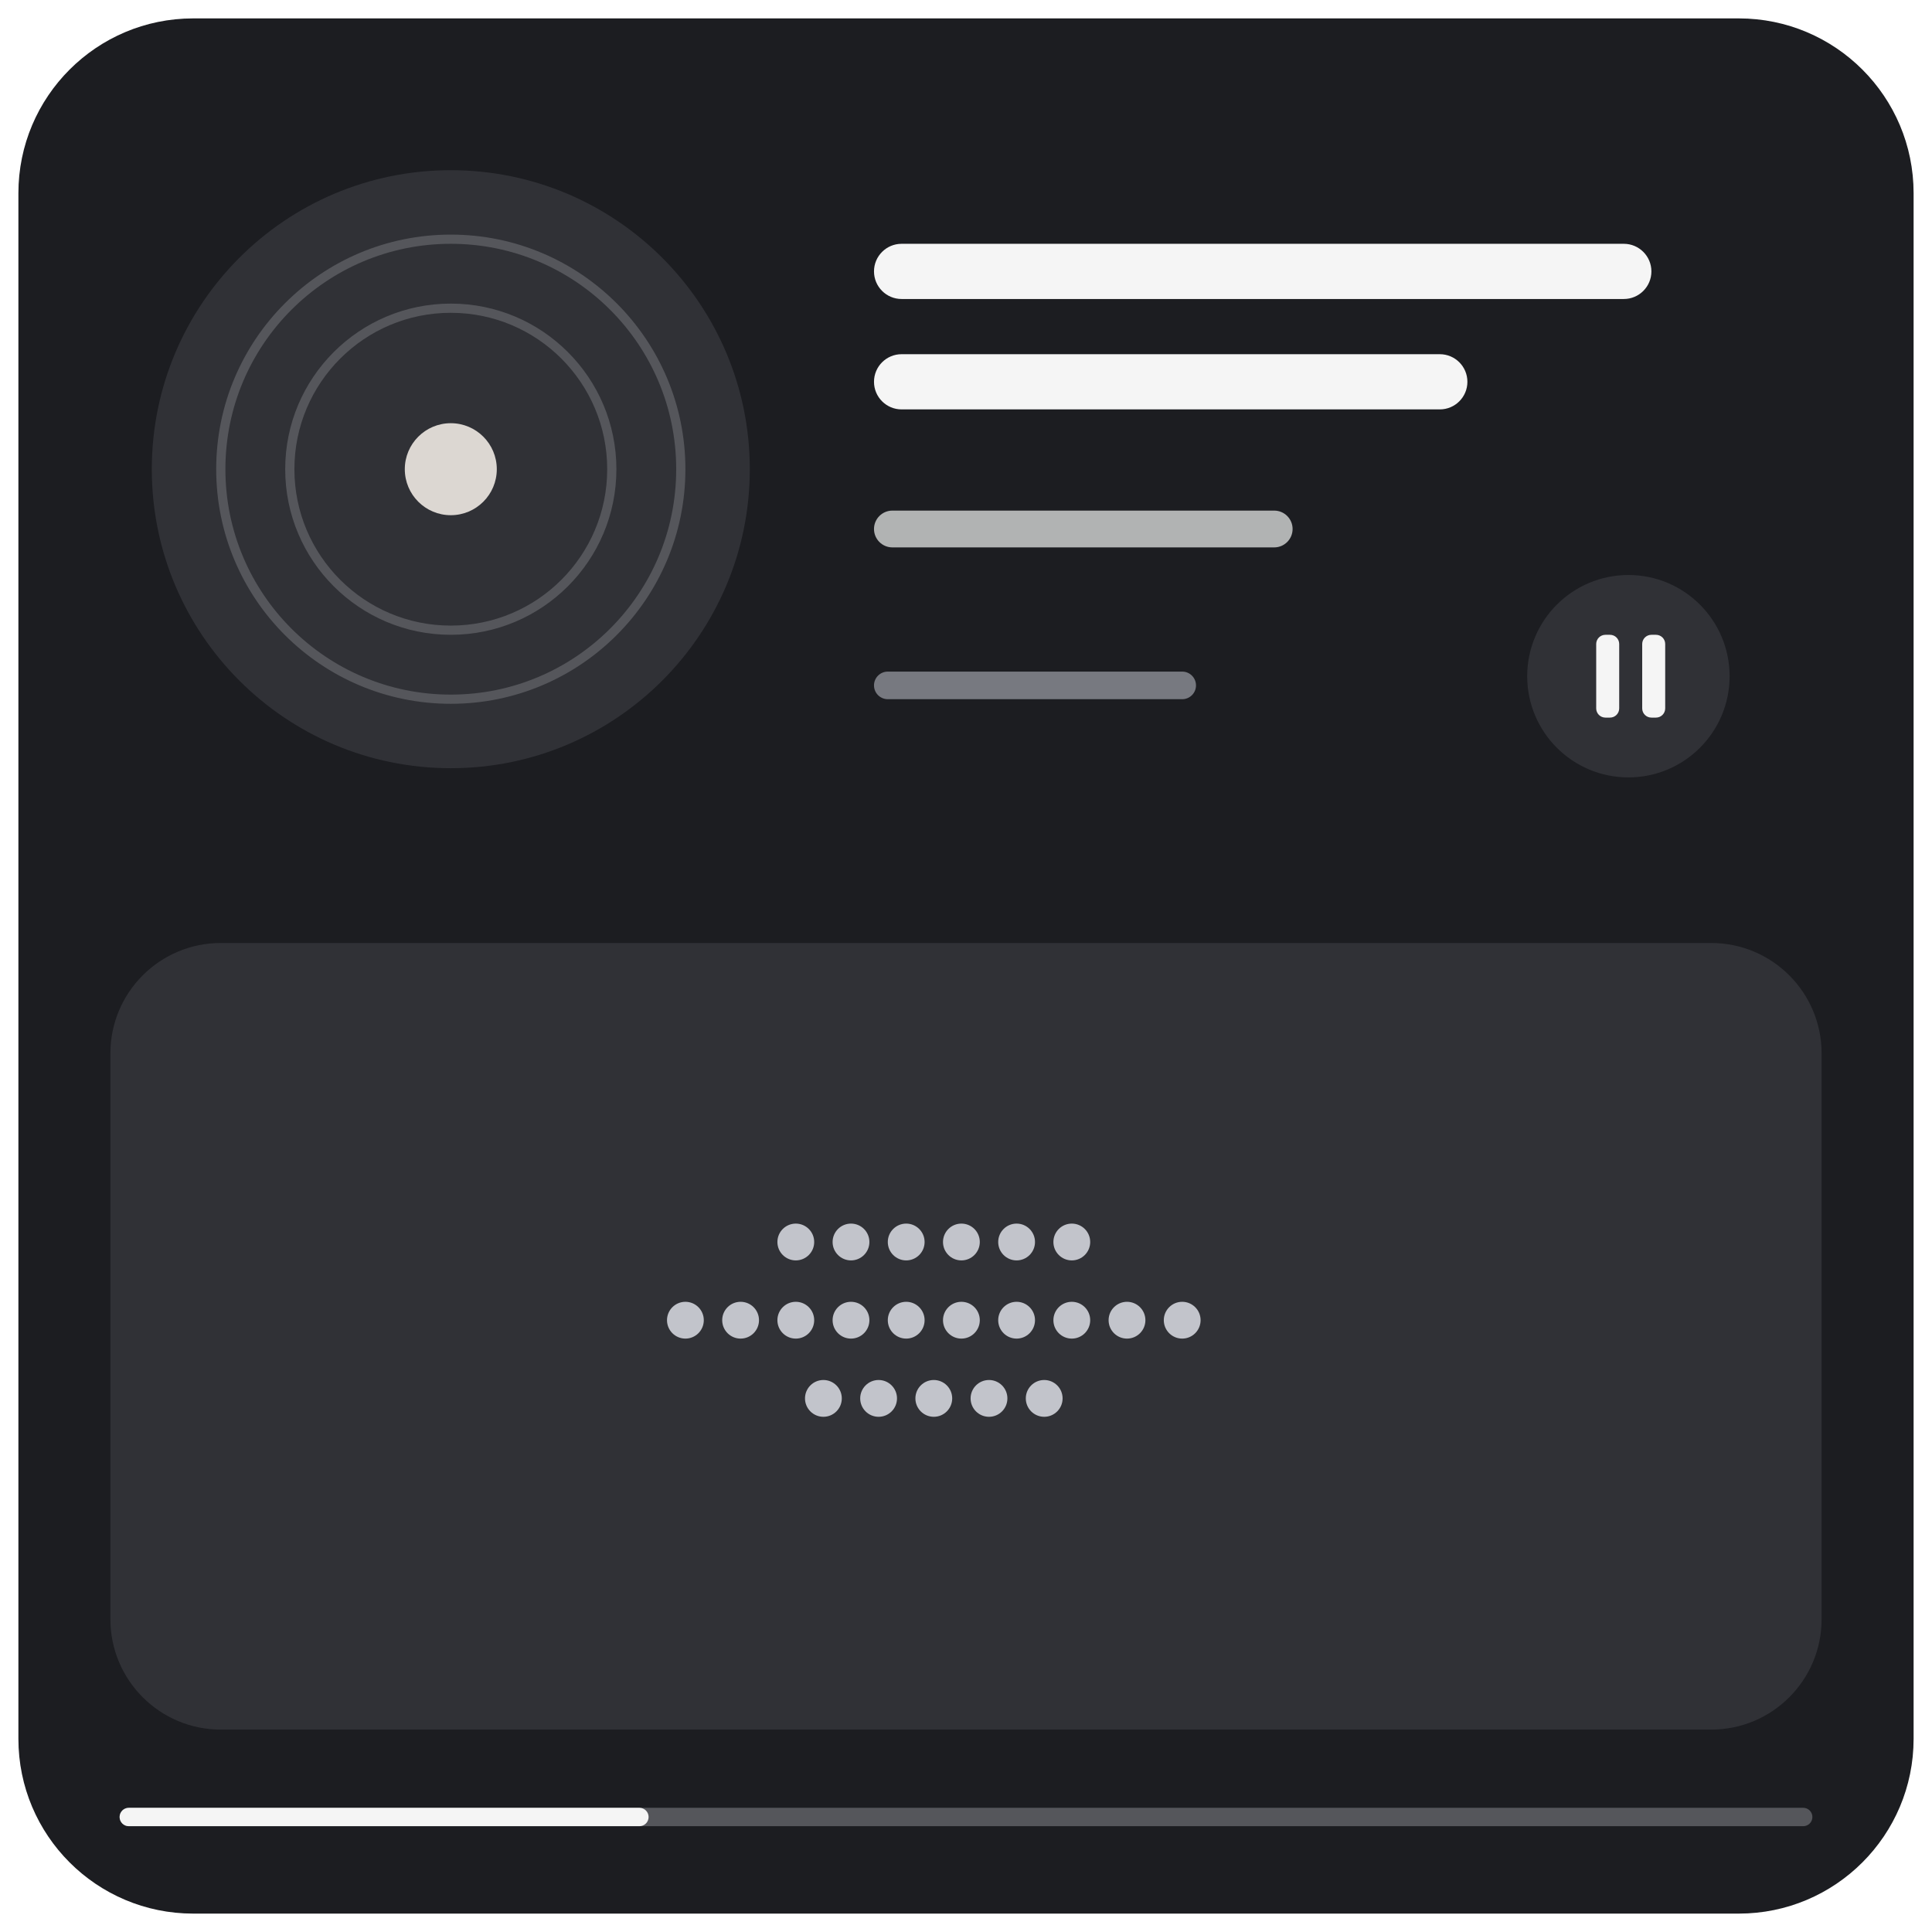
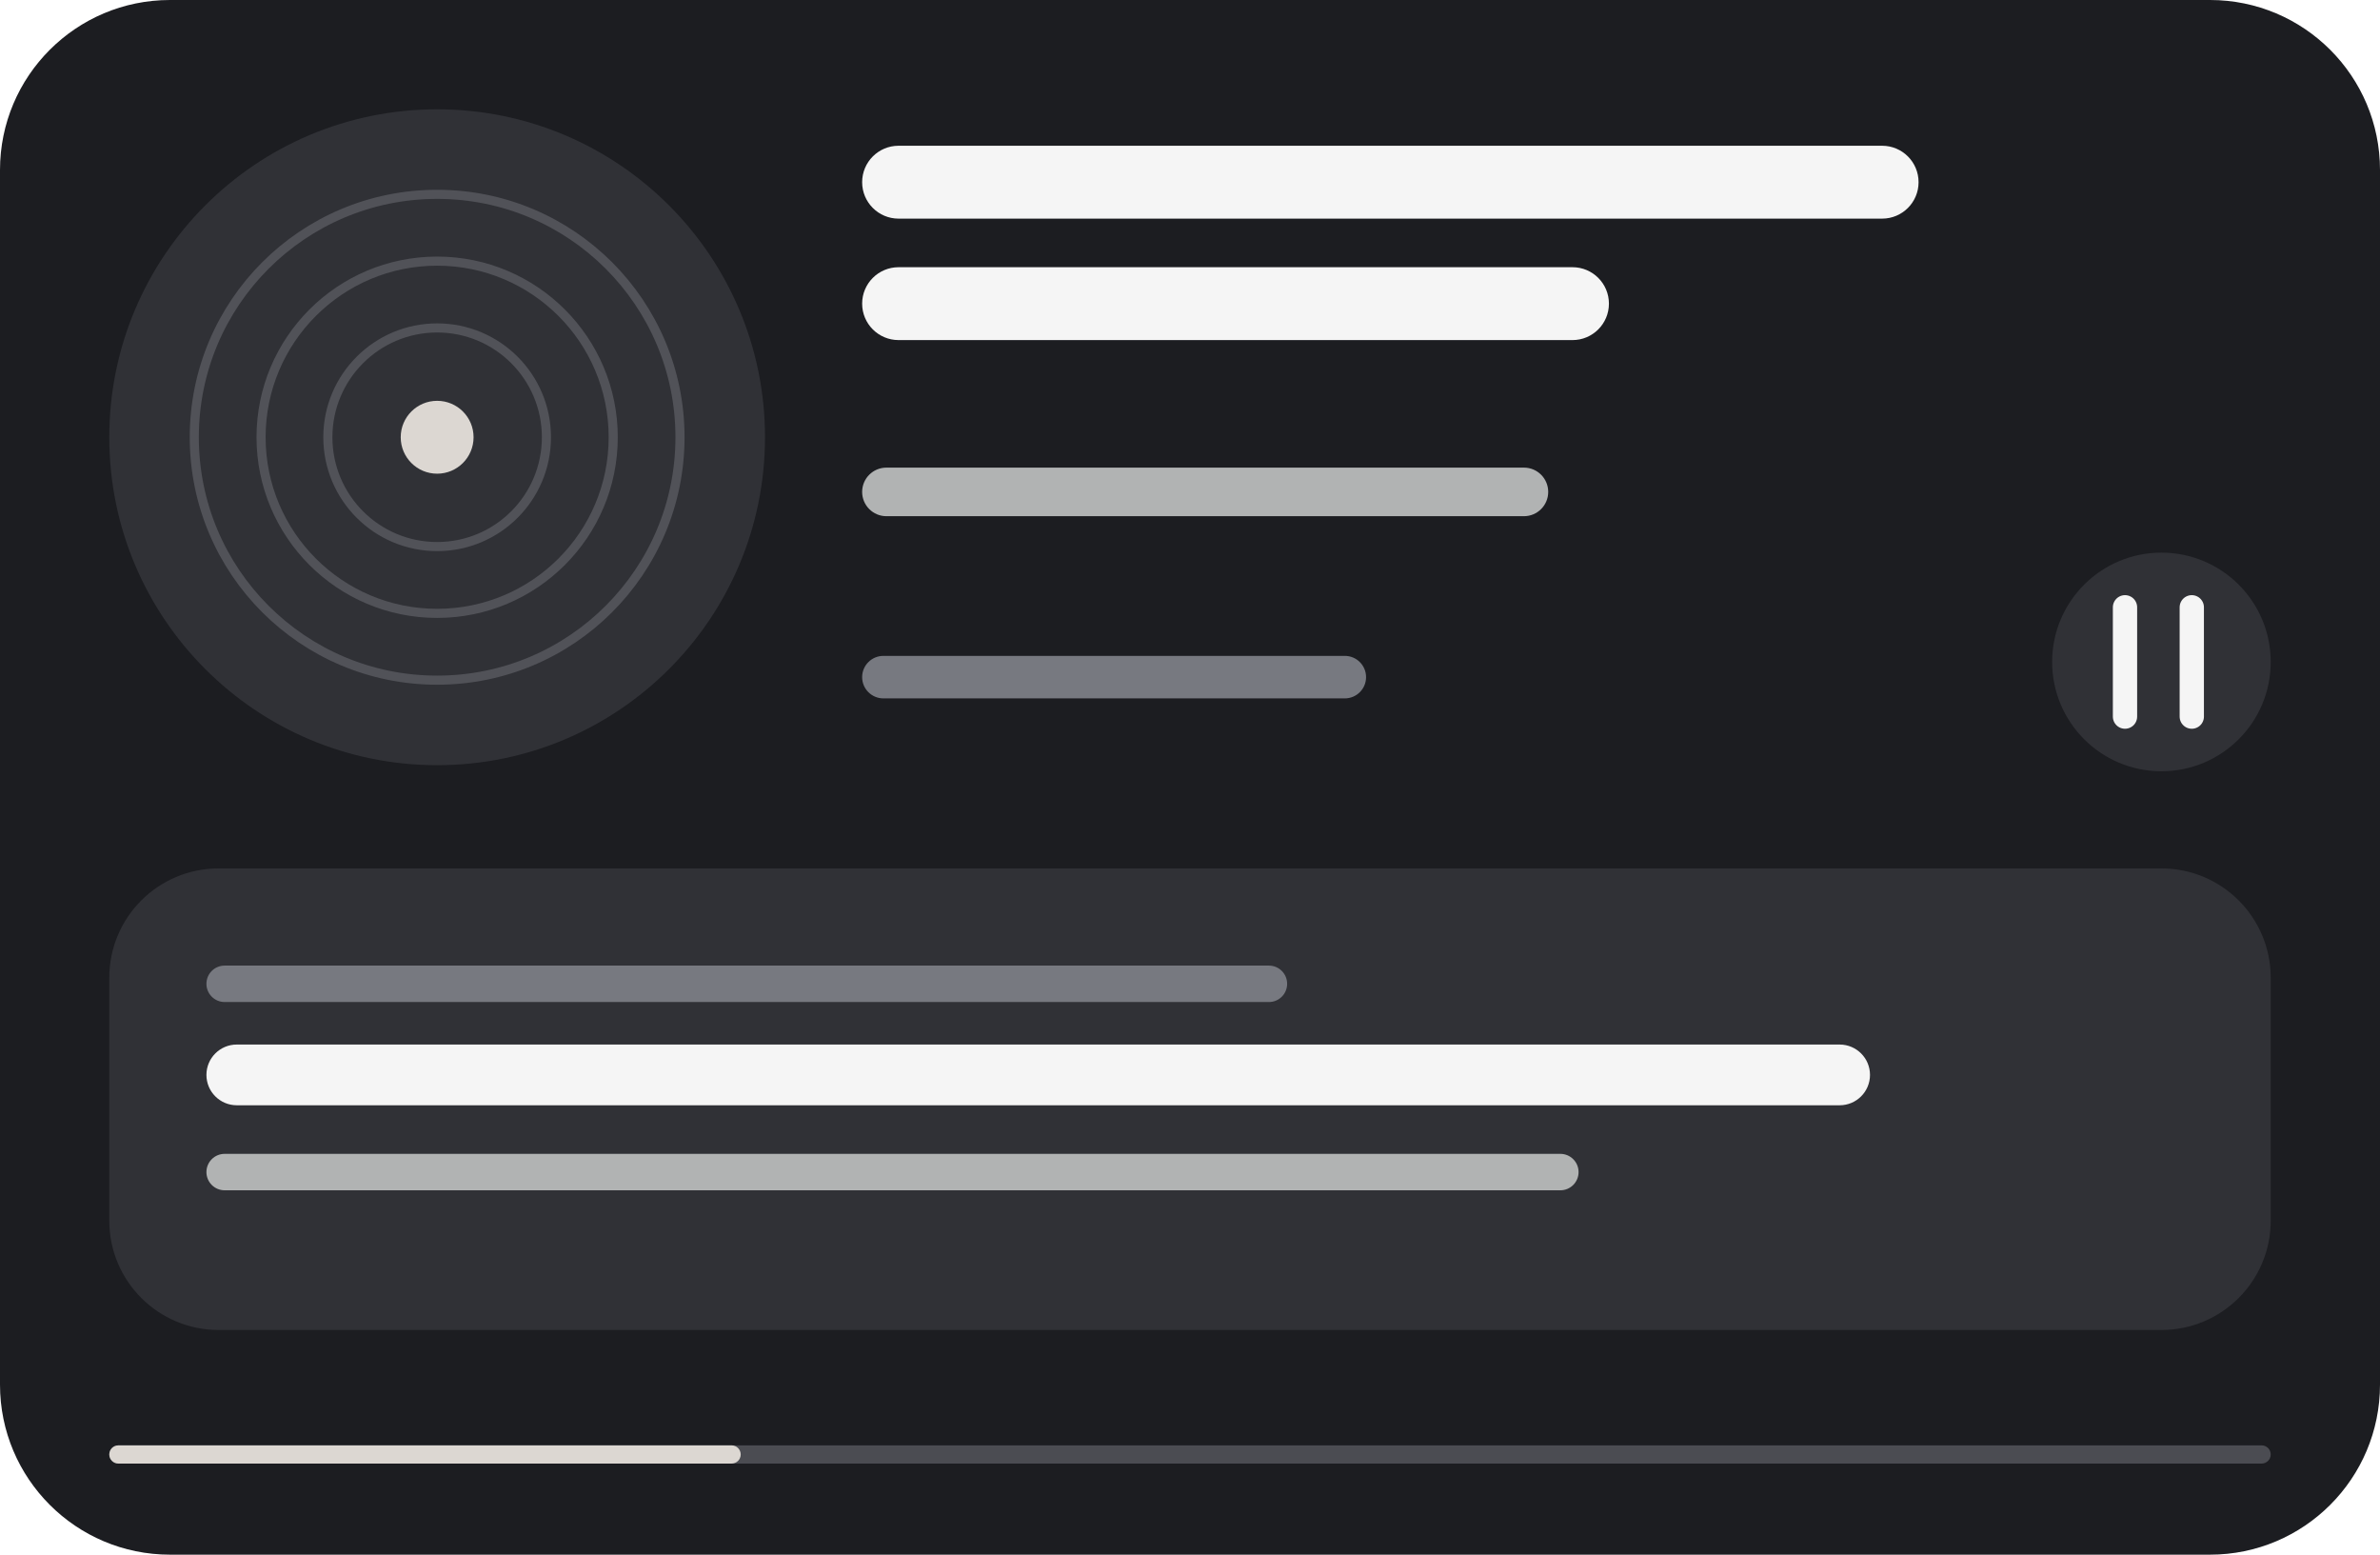
- <svg xmlns="http://www.w3.org/2000/svg" width="420" height="420" viewBox="0 0 420 420" role="img" aria-label="Schematic Nothing Media widget without playback data">
-   <rect x="4" y="4" width="412" height="412" rx="38" fill="#1C1D21" />
-   <circle cx="98" cy="102" r="65" fill="#303136" />
-   <circle cx="98" cy="102" r="50" fill="none" stroke="#55565B" stroke-width="2" />
-   <circle cx="98" cy="102" r="35" fill="none" stroke="#55565B" stroke-width="2" />
-   <circle cx="98" cy="102" r="10" fill="#DCD7D2" />
-   <rect x="190" y="53" width="169" height="12" rx="6" fill="#F5F5F5" />
-   <rect x="190" y="77" width="129" height="12" rx="6" fill="#F5F5F5" />
-   <rect x="190" y="111" width="91" height="8" rx="4" fill="#B1B3B3" />
-   <rect x="190" y="146" width="70" height="6" rx="3" fill="#777980" />
-   <circle cx="354" cy="147" r="22" fill="#303136" />
-   <rect x="347" y="138" width="5" height="18" rx="2" fill="#F5F5F5" />
-   <rect x="357" y="138" width="5" height="18" rx="2" fill="#F5F5F5" />
-   <rect x="24" y="205" width="372" height="171" rx="24" fill="#303136" />
-   <g fill="#C2C4CB">
-     <circle cx="173" cy="270" r="4" />
-     <circle cx="185" cy="270" r="4" />
-     <circle cx="197" cy="270" r="4" />
-     <circle cx="209" cy="270" r="4" />
-     <circle cx="221" cy="270" r="4" />
-     <circle cx="233" cy="270" r="4" />
-     <circle cx="149" cy="287" r="4" />
-     <circle cx="161" cy="287" r="4" />
-     <circle cx="173" cy="287" r="4" />
-     <circle cx="185" cy="287" r="4" />
-     <circle cx="197" cy="287" r="4" />
-     <circle cx="209" cy="287" r="4" />
-     <circle cx="221" cy="287" r="4" />
-     <circle cx="233" cy="287" r="4" />
-     <circle cx="245" cy="287" r="4" />
-     <circle cx="257" cy="287" r="4" />
-     <circle cx="179" cy="304" r="4" />
-     <circle cx="191" cy="304" r="4" />
-     <circle cx="203" cy="304" r="4" />
-     <circle cx="215" cy="304" r="4" />
-     <circle cx="227" cy="304" r="4" />
-   </g>
-   <rect x="26" y="393" width="368" height="4" rx="2" fill="#55565B" />
-   <rect x="26" y="393" width="115" height="4" rx="2" fill="#F5F5F5" />
+ <svg xmlns="http://www.w3.org/2000/svg" width="392" height="256" viewBox="0 0 392 256" role="img" aria-label="Schematic rectangular Nothing Media widget without playback data">
+   <rect width="392" height="256" rx="28" fill="#1C1D21" />
+   <circle cx="72" cy="72" r="54" fill="#303136" />
+   <circle cx="72" cy="72" r="40" fill="none" stroke="#515258" stroke-width="1.5" />
+   <circle cx="72" cy="72" r="29" fill="none" stroke="#515258" stroke-width="1.5" />
+   <circle cx="72" cy="72" r="18" fill="none" stroke="#515258" stroke-width="1.5" />
+   <circle cx="72" cy="72" r="6" fill="#DCD7D2" />
+   <rect x="142" y="24" width="174" height="12" rx="6" fill="#F5F5F5" />
+   <rect x="142" y="44" width="123" height="12" rx="6" fill="#F5F5F5" />
+   <rect x="142" y="77" width="113" height="8" rx="4" fill="#B1B3B3" />
+   <rect x="142" y="108" width="83" height="7" rx="3.5" fill="#777980" />
+   <circle cx="356" cy="109" r="18" fill="#303136" />
+   <path d="M350 100v18m11-18v18" stroke="#F5F5F5" stroke-width="4" stroke-linecap="round" />
+   <rect x="18" y="143" width="356" height="76" rx="18" fill="#303136" />
+   <rect x="34" y="159" width="178" height="6" rx="3" fill="#777980" />
+   <rect x="34" y="172" width="274" height="10" rx="5" fill="#F5F5F5" />
+   <rect x="34" y="190" width="226" height="6" rx="3" fill="#B1B3B3" />
+   <rect x="18" y="238" width="356" height="3" rx="1.5" fill="#4B4C52" />
+   <rect x="18" y="238" width="104" height="3" rx="1.5" fill="#DCD7D2" />
</svg>
